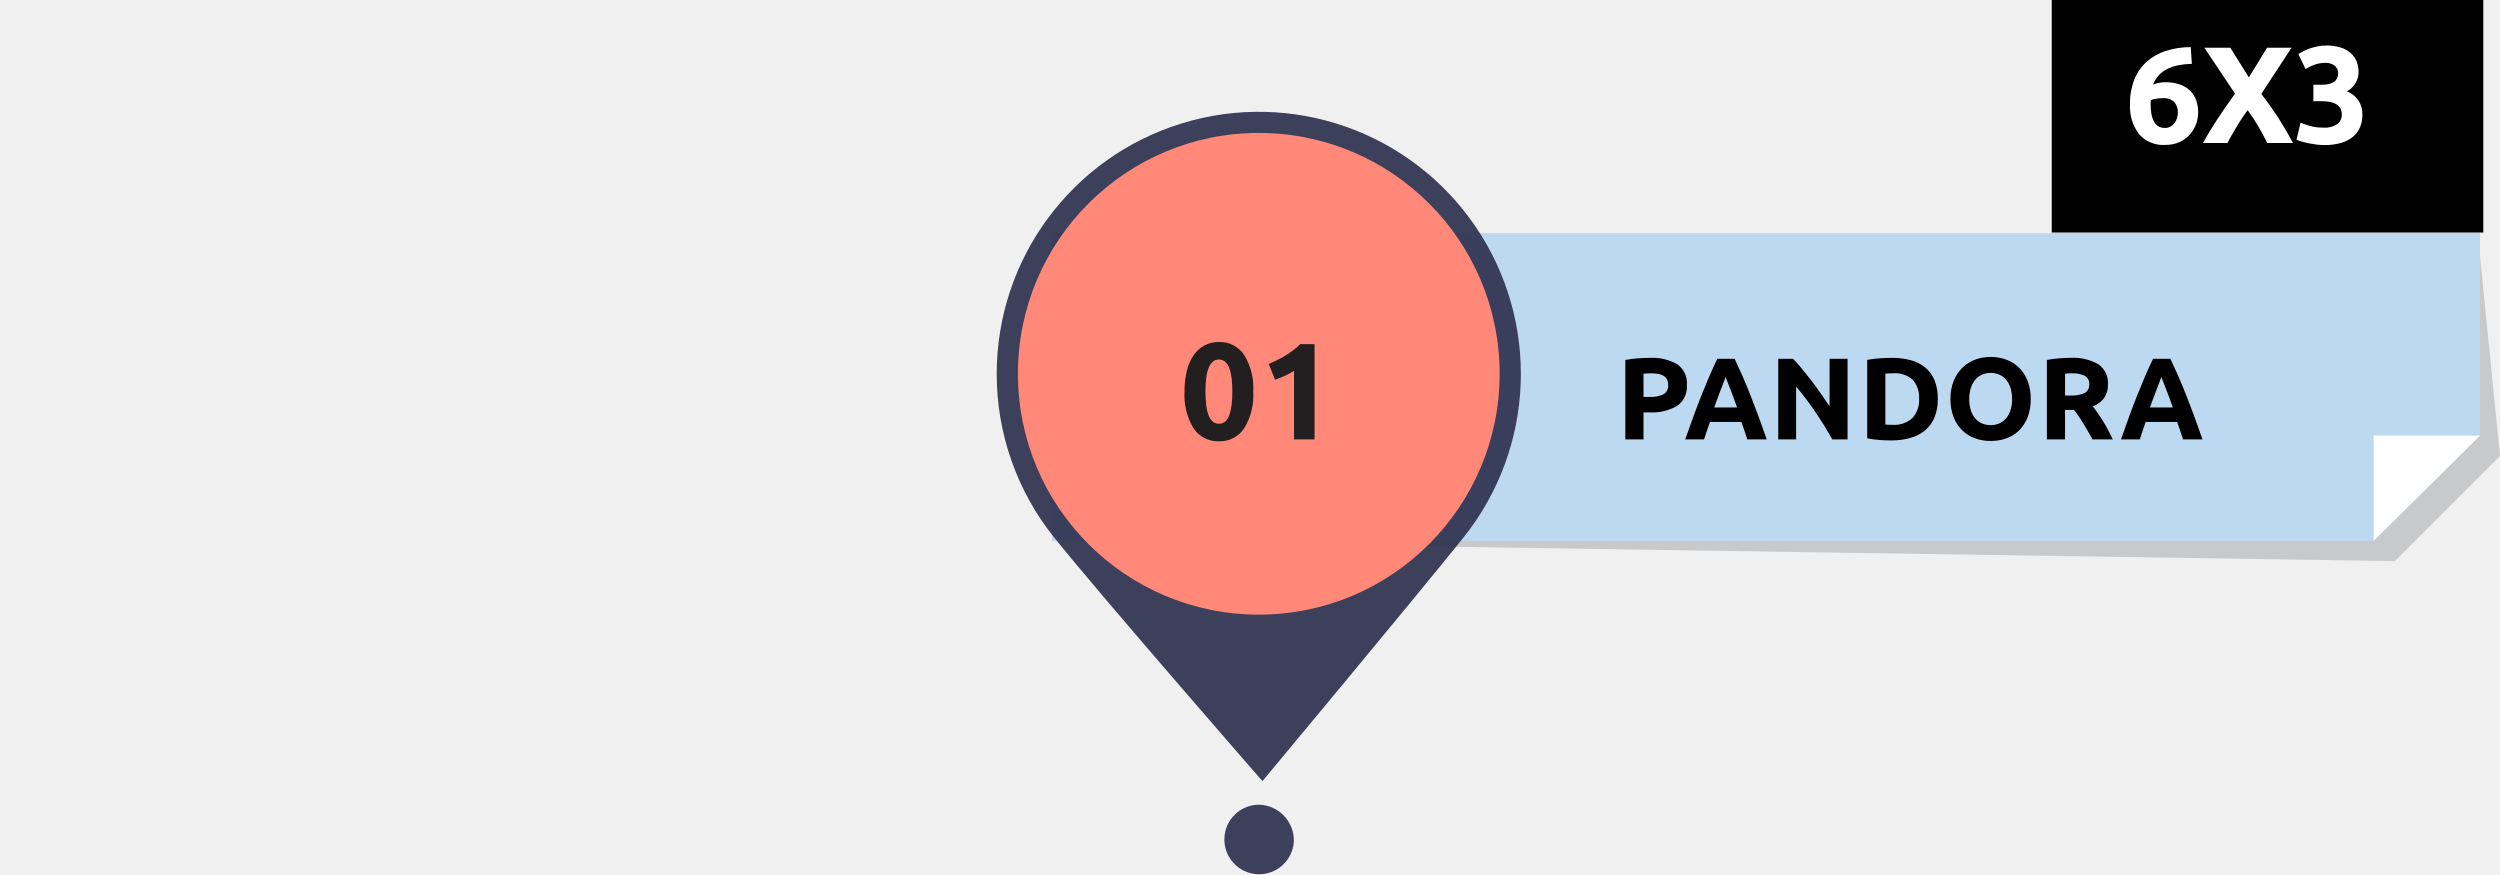
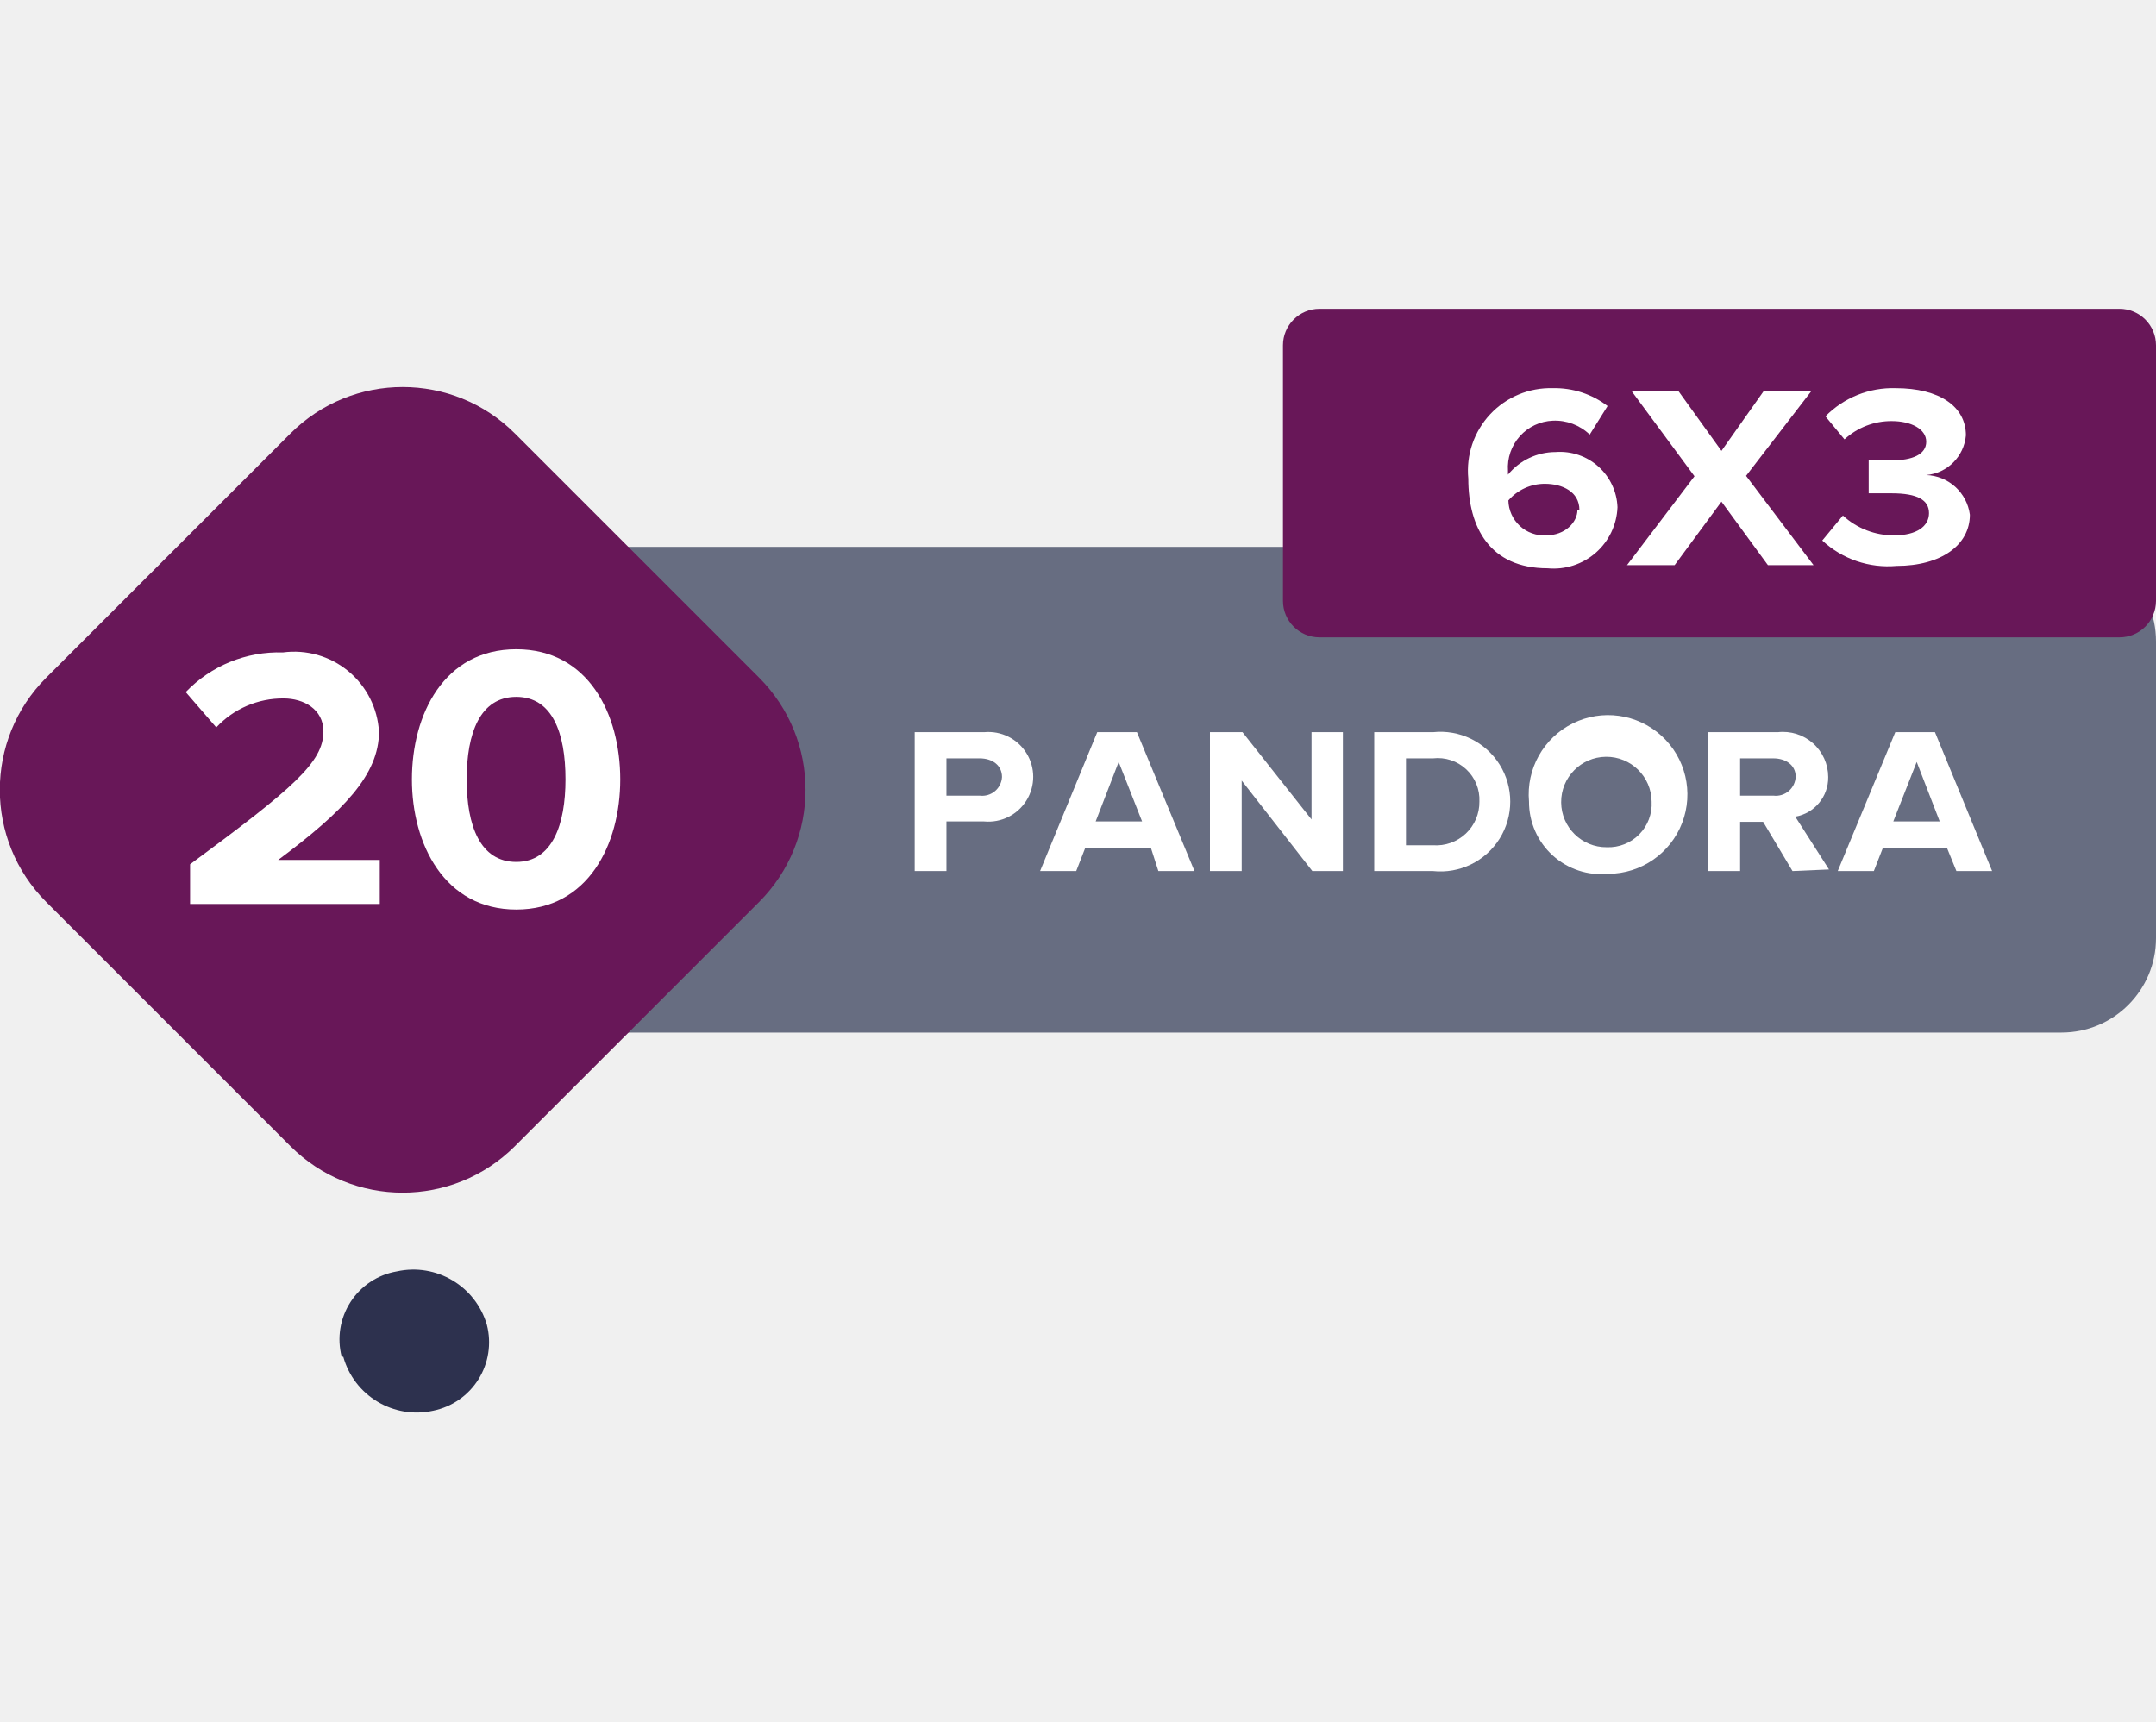
- <svg xmlns="http://www.w3.org/2000/svg" width="236.467" height="82.692" viewBox="0 0 236.467 82.692">
-   <g id="pandora" transform="translate(-106 -713.85)">
-     <g id="pandora_novo" transform="translate(200.275 713.85)">
-       <path id="Path_9" data-name="Path 9" d="M241.473,328.014a3.289,3.289,0,1,1-3.279-3.482,3.383,3.383,0,0,1,3.279,3.482Z" transform="translate(-213.367 -248.418)" fill="#2d314e" opacity="0.92" />
-       <g id="Group_47" data-name="Group 47" transform="translate(99.793)">
-         <rect id="Rectangle_28" data-name="Rectangle 28" width="40.82" height="21.994" />
-         <path id="_6X3" data-name="6X3" d="M3.562-4.238a3.877,3.877,0,0,0-.611.052,1.8,1.8,0,0,0-.507.143q0,.052-.007.156T2.431-3.7a5.728,5.728,0,0,0,.065.884,2.477,2.477,0,0,0,.221.728,1.244,1.244,0,0,0,.416.487,1.136,1.136,0,0,0,.65.176,1.055,1.055,0,0,0,.552-.137,1.25,1.25,0,0,0,.377-.345,1.466,1.466,0,0,0,.221-.461,1.794,1.794,0,0,0,.072-.487,1.446,1.446,0,0,0-.332-1.021A1.462,1.462,0,0,0,3.562-4.238Zm.247-1.508a4.012,4.012,0,0,1,1.436.227,2.641,2.641,0,0,1,.968.617,2.327,2.327,0,0,1,.546.91,3.553,3.553,0,0,1,.169,1.105A3.256,3.256,0,0,1,6.74-1.82a2.978,2.978,0,0,1-.572.988A3,3,0,0,1,5.194-.1,3.18,3.18,0,0,1,3.8.182,3.014,3.014,0,0,1,1.326-.845,4.334,4.334,0,0,1,.481-3.679a6.125,6.125,0,0,1,.4-2.3,4.536,4.536,0,0,1,1.15-1.684A5.021,5.021,0,0,1,3.842-8.7a7.675,7.675,0,0,1,2.386-.371q.026.4.052.787t.052.8a7.392,7.392,0,0,0-1.241.123,4.115,4.115,0,0,0-1.053.344,2.881,2.881,0,0,0-.826.6,2.586,2.586,0,0,0-.546.9,2.4,2.4,0,0,1,.585-.182A3.273,3.273,0,0,1,3.809-5.746ZM13.468,0q-.377-.754-.826-1.528a18.473,18.473,0,0,0-1.033-1.579q-.182.234-.462.65t-.559.884q-.28.468-.526.9T9.7,0H7.384q.572-1.053,1.332-2.21t1.7-2.457l-2.9-4.342H9.971L11.726-6.2l1.716-2.808h2.314L12.9-4.641a30.962,30.962,0,0,1,1.833,2.619Q15.47-.819,15.9,0Zm5.4.195a6.405,6.405,0,0,1-.741-.045Q17.732.1,17.368.026T16.7-.143a3.819,3.819,0,0,1-.468-.169l.377-1.612q.338.143.865.306a4.491,4.491,0,0,0,1.306.162A2.072,2.072,0,0,0,20.1-1.794a1.112,1.112,0,0,0,.416-.91,1.1,1.1,0,0,0-.149-.592,1.143,1.143,0,0,0-.41-.39,1.819,1.819,0,0,0-.618-.208,4.71,4.71,0,0,0-.76-.059h-.754v-1.56h.858a2.879,2.879,0,0,0,.552-.052,1.475,1.475,0,0,0,.475-.175.919.919,0,0,0,.332-.338,1.069,1.069,0,0,0,.123-.54.85.85,0,0,0-.1-.429.934.934,0,0,0-.267-.3,1.162,1.162,0,0,0-.377-.175,1.648,1.648,0,0,0-.436-.059,3.06,3.06,0,0,0-1.033.169,4.315,4.315,0,0,0-.865.416l-.689-1.417q.208-.13.488-.273a4.811,4.811,0,0,1,.618-.26,5.643,5.643,0,0,1,.721-.195,4.071,4.071,0,0,1,.813-.078,4.444,4.444,0,0,1,1.372.188,2.578,2.578,0,0,1,.956.533,2.148,2.148,0,0,1,.559.806A2.722,2.722,0,0,1,22.1-6.682a1.99,1.99,0,0,1-.3,1.034,1.972,1.972,0,0,1-.806.76,2.335,2.335,0,0,1,1.086.852,2.362,2.362,0,0,1,.384,1.359,3.1,3.1,0,0,1-.208,1.15,2.32,2.32,0,0,1-.65.91,3.119,3.119,0,0,1-1.125.6A5.425,5.425,0,0,1,18.863.195Z" transform="translate(6.921 13.525)" fill="#fff" />
-       </g>
-       <g id="Group_48" data-name="Group 48" transform="translate(5.215 22.046)">
-         <path id="Path_66" data-name="Path 66" d="M341.069,334.383l-103.506-1.572,2.736-27.536H349.1l1.92,19.156Z" transform="translate(-214.043 -303.355)" fill="#9fa1a4" opacity="0.5" />
-         <path id="Path_67" data-name="Path 67" d="M353.909,333.674H228.878V304.566H363.965v19.156Z" transform="translate(-228.878 -304.566)" fill="#bdd8f1" />
-         <path id="Path_68" data-name="Path 68" d="M275.049,311.64v9.951L285.1,311.64Z" transform="translate(-150.018 -292.484)" fill="#fff" />
-       </g>
-       <path id="PANDORA-2" data-name="PANDORA" d="M3.168-7.711a4.769,4.769,0,0,1,2.618.6A2.173,2.173,0,0,1,6.7-5.148a2.2,2.2,0,0,1-.924,1.985,4.782,4.782,0,0,1-2.64.61H2.6V0H.88V-7.513a9.708,9.708,0,0,1,1.188-.154Q2.7-7.711,3.168-7.711Zm.11,1.463q-.187,0-.369.011T2.6-6.215v2.2h.539a2.921,2.921,0,0,0,1.342-.242.93.93,0,0,0,.451-.9,1.082,1.082,0,0,0-.115-.528.878.878,0,0,0-.33-.335A1.486,1.486,0,0,0,3.96-6.2,4.315,4.315,0,0,0,3.278-6.248ZM12.419,0q-.121-.4-.27-.814t-.292-.836H8.888q-.143.418-.292.836T8.327,0H6.545q.429-1.232.814-2.277t.754-1.969Q8.481-5.17,8.839-6t.743-1.623H11.22q.374.792.737,1.623t.731,1.754q.368.924.754,1.969T14.256,0ZM10.362-5.9q-.055.165-.165.451l-.253.66q-.143.374-.314.825t-.346.946h2.167q-.176-.5-.341-.946T10.8-4.785q-.148-.374-.258-.66T10.362-5.9ZM20.46,0q-.737-1.309-1.6-2.585a26.271,26.271,0,0,0-1.826-2.409V0H15.345V-7.623h1.4q.363.363.8.891t.9,1.127q.457.6.907,1.243T20.2-3.124v-4.5h1.7V0Zm5.016-1.4q.121.011.281.017t.379.005a2.531,2.531,0,0,0,1.908-.649,2.486,2.486,0,0,0,.622-1.793,2.517,2.517,0,0,0-.594-1.815,2.514,2.514,0,0,0-1.881-.616q-.176,0-.363.006a3.431,3.431,0,0,0-.352.027Zm4.961-2.42a4.456,4.456,0,0,1-.308,1.727,3.2,3.2,0,0,1-.874,1.221,3.73,3.73,0,0,1-1.381.726A6.4,6.4,0,0,1,26.048.1Q25.586.1,24.97.06A8.807,8.807,0,0,1,23.76-.1V-7.524A10.109,10.109,0,0,1,25-7.672q.643-.039,1.105-.038a6.676,6.676,0,0,1,1.777.22,3.634,3.634,0,0,1,1.369.693,3.08,3.08,0,0,1,.88,1.21A4.584,4.584,0,0,1,30.437-3.817Zm2.97,0A3.465,3.465,0,0,0,33.545-2.8a2.312,2.312,0,0,0,.4.775,1.753,1.753,0,0,0,.632.5,1.993,1.993,0,0,0,.858.176,2,2,0,0,0,.853-.176,1.741,1.741,0,0,0,.638-.5,2.312,2.312,0,0,0,.4-.775,3.465,3.465,0,0,0,.138-1.012,3.521,3.521,0,0,0-.138-1.017,2.305,2.305,0,0,0-.4-.781,1.741,1.741,0,0,0-.638-.5,2,2,0,0,0-.853-.176,1.942,1.942,0,0,0-.858.182,1.808,1.808,0,0,0-.632.506,2.305,2.305,0,0,0-.4.781A3.48,3.48,0,0,0,33.407-3.817Zm5.819,0A4.691,4.691,0,0,1,38.935-2.1a3.54,3.54,0,0,1-.8,1.243,3.274,3.274,0,0,1-1.2.754,4.376,4.376,0,0,1-1.5.253A4.264,4.264,0,0,1,33.957-.1a3.389,3.389,0,0,1-1.21-.754A3.523,3.523,0,0,1,31.933-2.1a4.613,4.613,0,0,1-.3-1.721,4.466,4.466,0,0,1,.308-1.721,3.668,3.668,0,0,1,.831-1.248,3.415,3.415,0,0,1,1.21-.759A4.155,4.155,0,0,1,35.431-7.8a4.264,4.264,0,0,1,1.474.253,3.352,3.352,0,0,1,1.21.759,3.58,3.58,0,0,1,.814,1.248A4.613,4.613,0,0,1,39.226-3.817Zm3.762-3.894a4.725,4.725,0,0,1,2.629.61,2.122,2.122,0,0,1,.913,1.9,2.145,2.145,0,0,1-.368,1.3,2.427,2.427,0,0,1-1.062.786q.231.286.484.655t.5.77q.248.4.479.836T46.992,0H45.067l-.424-.759q-.215-.385-.44-.748t-.445-.687q-.22-.325-.44-.589h-.847V0H40.755V-7.513a9.728,9.728,0,0,1,1.16-.154Q42.515-7.711,42.988-7.711Zm.1,1.463q-.187,0-.335.011l-.28.022v2.068h.484a2.923,2.923,0,0,0,1.386-.242.875.875,0,0,0,.418-.825.839.839,0,0,0-.424-.8A2.619,2.619,0,0,0,43.087-6.248ZM53.636,0q-.121-.4-.27-.814t-.292-.836H50.1q-.143.418-.292.836T49.544,0H47.762q.429-1.232.814-2.277t.754-1.969Q49.7-5.17,50.056-6T50.8-7.623h1.639q.374.792.737,1.623t.732,1.754q.368.924.753,1.969T55.473,0ZM51.579-5.9q-.055.165-.165.451l-.253.66q-.143.374-.313.825t-.347.946h2.167q-.176-.5-.341-.946t-.313-.825q-.148-.374-.258-.66T51.579-5.9Z" transform="translate(58.579 41.56)" />
-       <circle id="Ellipse_25" data-name="Ellipse 25" cx="22.782" cy="22.782" r="22.782" transform="translate(2.007 12.574)" fill="#eee9de" />
-       <path id="Path_94" data-name="Path 94" d="M226.952,325.116A24.789,24.789,0,1,1,271.1,340.608c-4.544,5.668-19.013,23.037-19.013,23.037s-15.148-17.369-19.693-23.034a24.694,24.694,0,0,1-5.442-15.495Z" transform="translate(-226.952 -289.76)" fill="#2d314e" opacity="0.92" />
-       <circle id="Ellipse_26" data-name="Ellipse 26" cx="22.782" cy="22.782" r="22.782" transform="translate(2.007 12.574)" fill="#ff8879" />
-       <path id="_01" data-name="01" d="M6.942-4.524a5.974,5.974,0,0,1-.865,3.49A2.768,2.768,0,0,1,3.692.182,2.768,2.768,0,0,1,1.307-1.033a5.974,5.974,0,0,1-.865-3.49,7.953,7.953,0,0,1,.227-2,4.408,4.408,0,0,1,.656-1.469A2.926,2.926,0,0,1,2.353-8.9a2.851,2.851,0,0,1,1.339-.312A2.768,2.768,0,0,1,6.077-8,5.948,5.948,0,0,1,6.942-4.524Zm-1.976,0A10.577,10.577,0,0,0,4.9-5.753a4.421,4.421,0,0,0-.208-.955,1.483,1.483,0,0,0-.39-.624.883.883,0,0,0-.611-.221.859.859,0,0,0-.6.221,1.573,1.573,0,0,0-.39.624,4.159,4.159,0,0,0-.214.955,10.577,10.577,0,0,0-.065,1.229,10.748,10.748,0,0,0,.065,1.235,4.167,4.167,0,0,0,.214.962,1.573,1.573,0,0,0,.39.624.859.859,0,0,0,.6.221A.883.883,0,0,0,4.3-1.7a1.483,1.483,0,0,0,.39-.624A4.428,4.428,0,0,0,4.9-3.289,10.748,10.748,0,0,0,4.966-4.524ZM8.411-7.137q.377-.156.786-.358t.8-.442q.39-.241.748-.507a5.131,5.131,0,0,0,.643-.565H12.74V0H10.8V-6.487a5.9,5.9,0,0,1-.871.474Q9.451-5.8,9-5.642Z" transform="translate(17.323 41.56)" fill="#231f20" />
+ <svg xmlns="http://www.w3.org/2000/svg" width="120" height="95.826" viewBox="0 0 54.33 27.82">
+   <defs>
+     <style>.cls-1{fill:#676d81;}.cls-2{fill:#fff;}.cls-3{fill:#681758;}.cls-4{fill:#2d314e;}</style>
+   </defs>
+   <g id="Layer_2" data-name="Layer 2">
+     <g id="Layer_1-2" data-name="Layer 1">
+       <rect class="cls-1" x="12.33" y="6" width="42" height="12.24" rx="2.38" />
+       <path class="cls-2" d="M23.05,14.17v-3.5H24.8a1.13,1.13,0,1,1,0,2.25h-.95v1.25Zm2.2-2.37c0-.3-.25-.47-.56-.47h-.84v.94h.84A.5.5,0,0,0,25.25,11.8Z" />
+       <path class="cls-2" d="M29.19,14.17,29,13.58H27.35l-.23.59h-.91l1.44-3.5h1l1.45,3.5Zm-1-2.75-.58,1.5h1.17Z" />
+       <path class="cls-2" d="M33.07,14.17l-1.78-2.28v2.28h-.8v-3.5h.82l1.74,2.2v-2.2h.79v3.5Z" />
+       <path class="cls-2" d="M34.63,14.17v-3.5h1.48a1.76,1.76,0,1,1,0,3.5Zm2.65-1.75a1.05,1.05,0,0,0-1.17-1.09h-.68v2.19h.68A1.09,1.09,0,0,0,37.28,12.42Z" />
+       <path class="cls-2" d="M38.53,12.42a2,2,0,1,1,2,1.82A1.82,1.82,0,0,1,38.53,12.42Zm3.09,0a1.14,1.14,0,1,0-1.13,1.15A1.09,1.09,0,0,0,41.62,12.42Z" />
+       <path class="cls-2" d="M45.17,14.17l-.74-1.24h-.58v1.24h-.8v-3.5H44.8a1.14,1.14,0,0,1,1.27,1.13,1,1,0,0,1-.83,1l.85,1.33Zm.08-2.38c0-.29-.25-.46-.56-.46h-.84v.94h.84A.5.5,0,0,0,45.25,11.79Z" />
+       <path class="cls-2" d="M49.3,14.17l-.24-.59H47.45l-.23.59h-.91l1.45-3.5h1l1.44,3.5Zm-1-2.75-.59,1.5h1.17Z" />
+       <rect class="cls-3" x="1.8" y="3.77" width="16.7" height="16.7" rx="4" transform="translate(-5.6 10.73) rotate(-45)" />
+       <path class="cls-2" d="M4.79,15V14c2.6-1.92,3.36-2.57,3.36-3.35,0-.56-.5-.83-1-.83a2.29,2.29,0,0,0-1.7.73l-.77-.89a3.25,3.25,0,0,1,2.45-1,2.14,2.14,0,0,1,2.42,2c0,1.08-.89,2-2.54,3.23H9.57V15Z" />
+       <path class="cls-2" d="M10.38,11.86c0-1.64.81-3.28,2.63-3.28s2.62,1.64,2.62,3.28-.81,3.28-2.62,3.28S10.38,13.49,10.38,11.86Zm3.87,0c0-1.17-.33-2.08-1.24-2.08s-1.25.91-1.25,2.08.34,2.08,1.25,2.08S14.25,13,14.25,11.86Z" />
+       <path class="cls-4" d="M8.61,26.41A1.74,1.74,0,0,1,10,24.26a1.93,1.93,0,0,1,2.27,1.35,1.76,1.76,0,0,1-1.35,2.16,1.92,1.92,0,0,1-2.27-1.36" />
+       <rect class="cls-3" x="32.33" width="22" height="8.28" rx="0.92" />
+       <path class="cls-2" d="M37,4.28A2.08,2.08,0,0,1,39.13,2a2.19,2.19,0,0,1,1.38.45l-.45.72a1.26,1.26,0,0,0-.93-.35A1.18,1.18,0,0,0,38,4.08v.1a1.55,1.55,0,0,1,1.2-.57A1.45,1.45,0,0,1,40.76,5,1.61,1.61,0,0,1,39,6.54C37.54,6.54,37,5.51,37,4.28Zm2.8.79c0-.46-.43-.66-.87-.66a1.21,1.21,0,0,0-.92.42.9.9,0,0,0,.95.88C39.45,5.71,39.75,5.37,39.75,5.07Z" />
+       <path class="cls-2" d="M44.55,6.46l-1.17-1.6L42.2,6.46H41l1.7-2.24L41.12,2.08H42.3l1.08,1.5,1.06-1.5h1.2L44,4.21l1.7,2.25Z" />
+       <path class="cls-2" d="M45.92,5.84l.52-.63a1.89,1.89,0,0,0,1.29.5c.57,0,.88-.23.88-.56s-.29-.5-.94-.5h-.58V3.82h.58c.52,0,.87-.15.87-.47s-.38-.52-.87-.52a1.74,1.74,0,0,0-1.19.46L46,2.71A2.38,2.38,0,0,1,47.77,2c1.1,0,1.77.46,1.77,1.19a1.1,1.1,0,0,1-1,1,1.15,1.15,0,0,1,1.1,1c0,.76-.72,1.29-1.85,1.29A2.43,2.43,0,0,1,45.92,5.84Z" />
    </g>
-     <rect id="Rectangle_45" data-name="Rectangle 45" width="94" height="26" transform="translate(106 734)" fill="none" />
  </g>
</svg>
